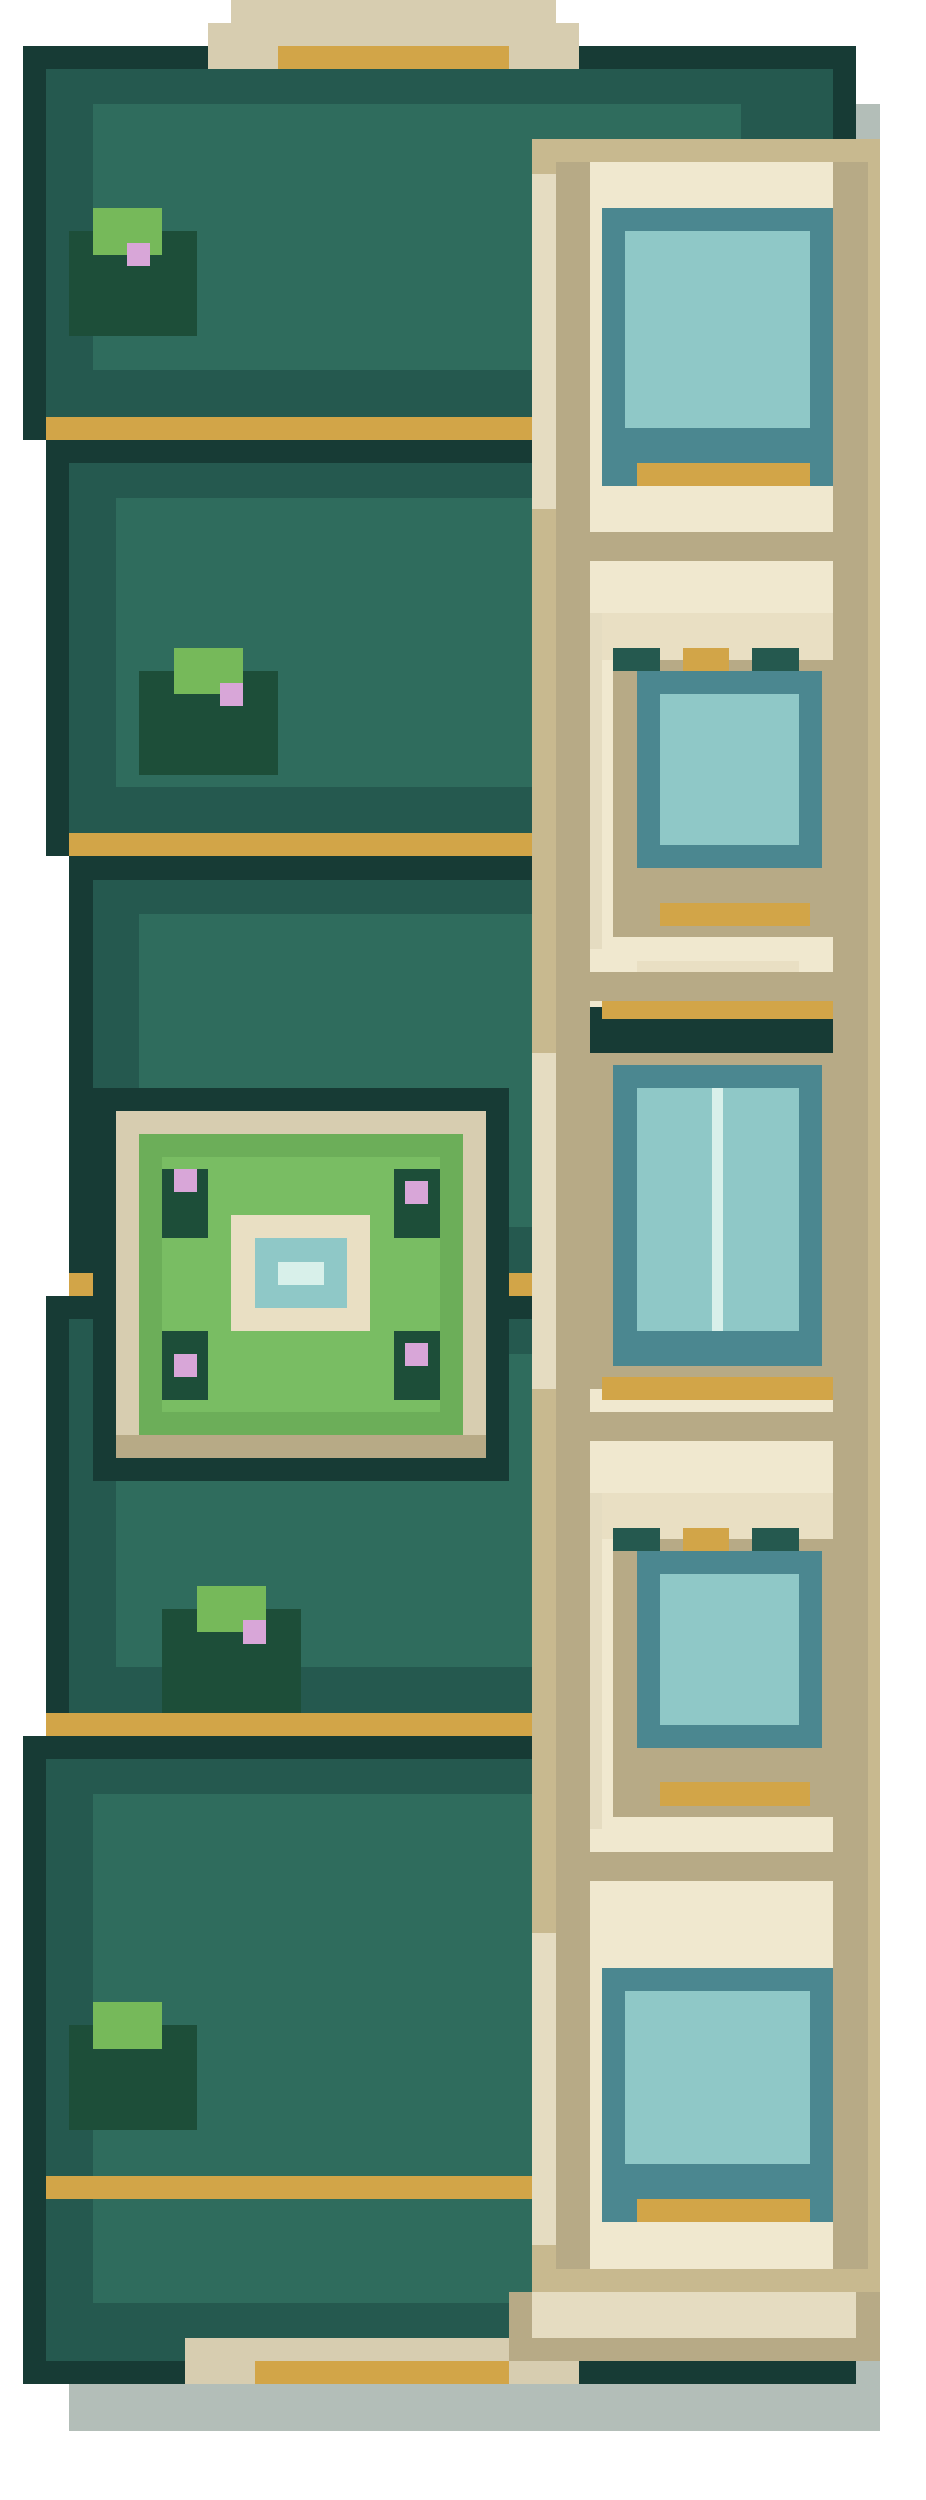
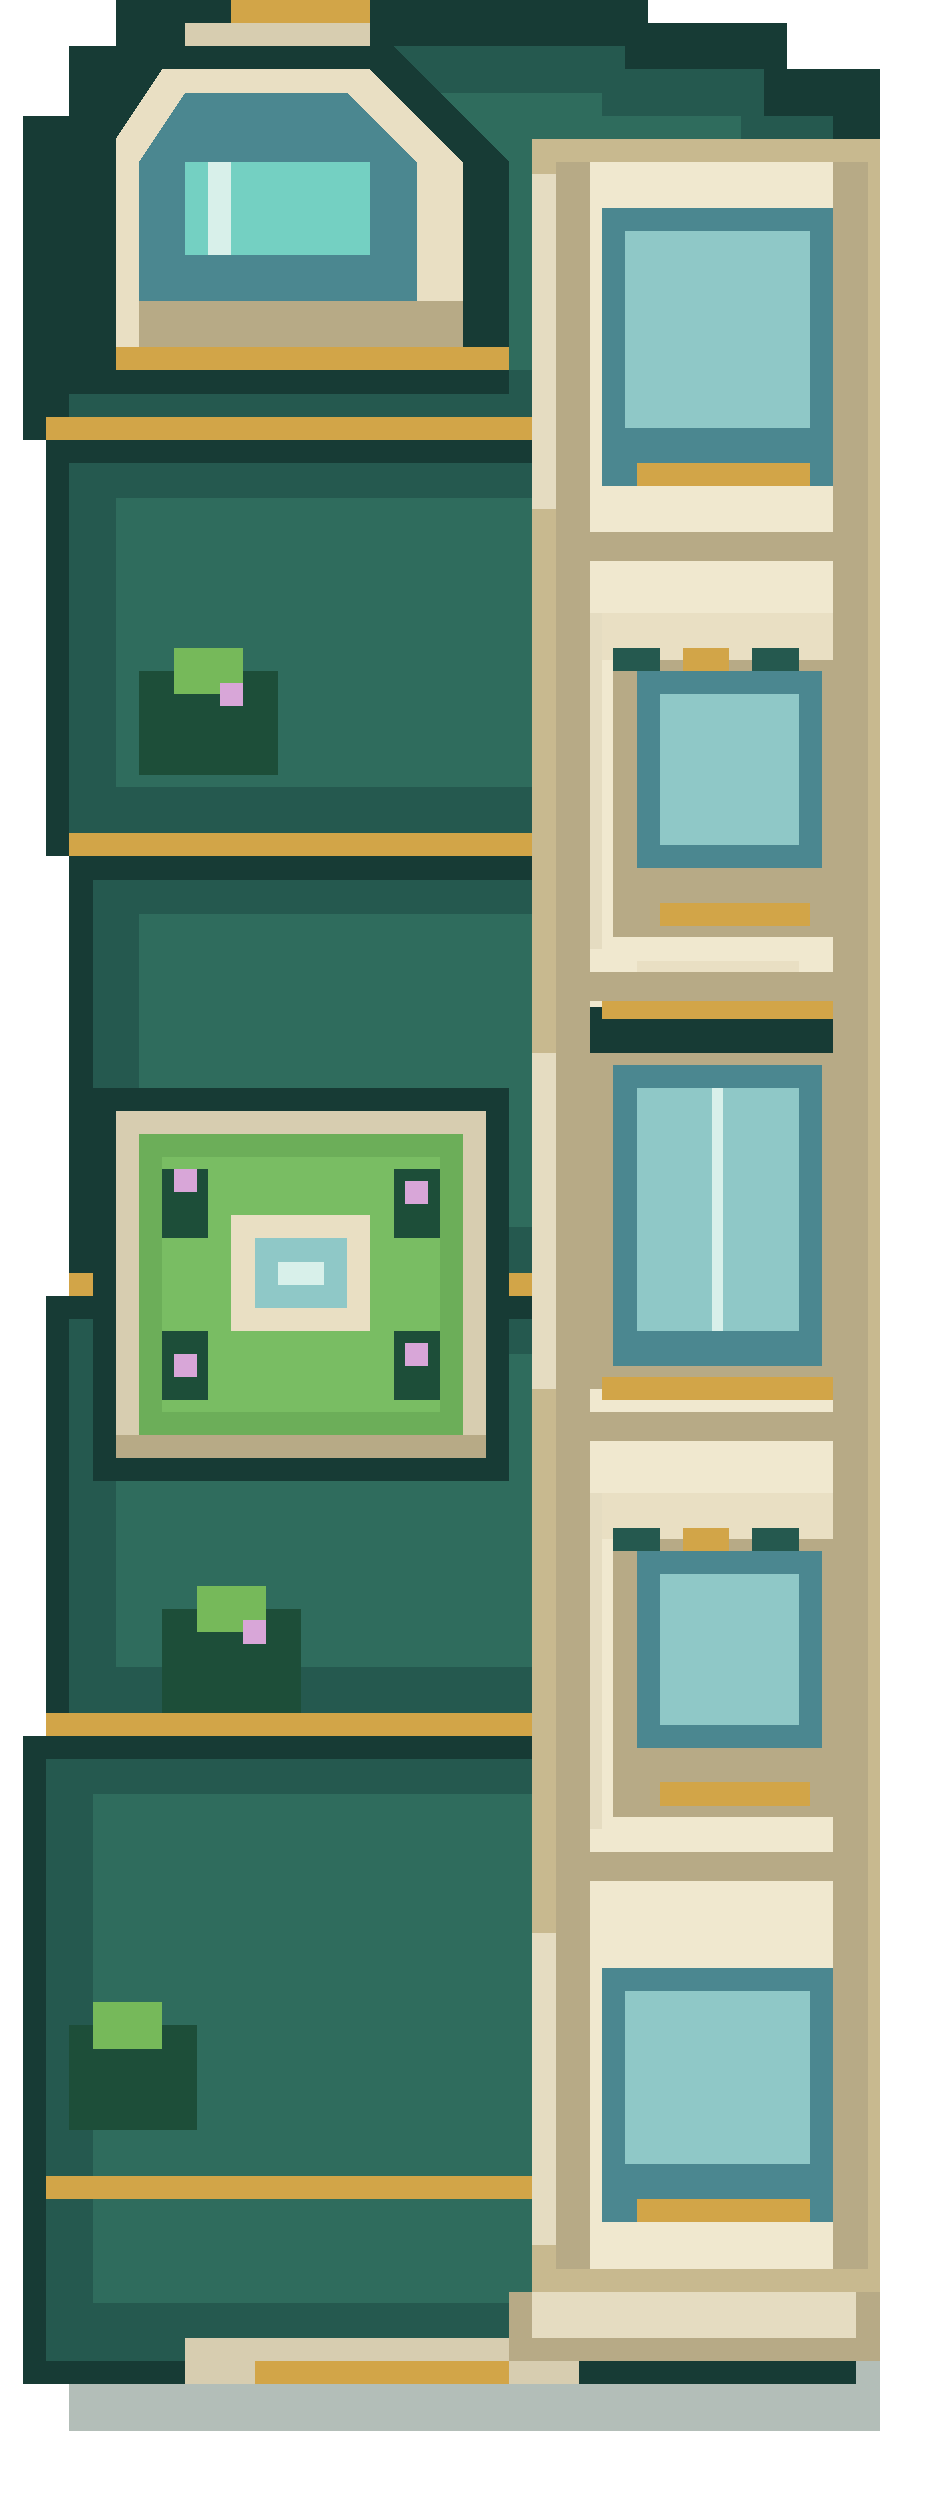
<svg xmlns="http://www.w3.org/2000/svg" width="160" height="432" viewBox="0 0 160 432" shape-rendering="crispEdges">
  <rect width="160" height="432" fill="none" />
  <rect x="12" y="18" width="140" height="402" fill="#244535" opacity=".35" />
-   <rect x="4" y="8" width="144" height="68" fill="#173b35" />
+   <path d="M20 0h92v4h24v8h16v64H4V20h8V8h8z" fill="#173b35" />
  <rect x="8" y="76" width="136" height="72" fill="#173b35" />
  <rect x="12" y="148" width="132" height="76" fill="#173b35" />
  <rect x="8" y="224" width="136" height="76" fill="#173b35" />
  <rect x="4" y="300" width="144" height="112" fill="#173b35" />
-   <rect x="8" y="12" width="136" height="60" fill="#25594f" />
+   <path d="M24 8h84v4h24v8h12v52H12V24h8V12h4z" fill="#25594f" />
  <rect x="12" y="80" width="128" height="64" fill="#25594f" />
  <rect x="16" y="152" width="124" height="68" fill="#25594f" />
  <rect x="12" y="228" width="128" height="68" fill="#25594f" />
  <rect x="8" y="304" width="136" height="104" fill="#25594f" />
  <g fill="#2f6c5d">
-     <rect x="16" y="18" width="112" height="46" />
+     <path d="M28 16h76v4h24v8h8v36H20V28h8z" />
    <rect x="20" y="86" width="104" height="50" />
    <rect x="24" y="158" width="96" height="54" />
    <rect x="20" y="234" width="104" height="54" />
    <rect x="16" y="310" width="112" height="88" />
  </g>
  <g fill="#d2a548">
    <rect x="8" y="72" width="136" height="4" />
    <rect x="12" y="144" width="132" height="4" />
    <rect x="12" y="220" width="132" height="4" />
    <rect x="8" y="296" width="136" height="4" />
    <rect x="8" y="376" width="136" height="4" />
  </g>
  <g fill="#d7cdb0">
-     <rect x="36" y="4" width="64" height="8" />
-     <rect x="40" y="0" width="56" height="4" />
    <rect x="32" y="404" width="68" height="8" />
  </g>
  <g fill="#d2a548">
-     <rect x="48" y="8" width="40" height="4" />
    <rect x="44" y="408" width="44" height="4" />
+   </g>
+   <g id="north-corner-endcap-v1">
+     <path d="M24 8h44l20 20v40H12V20z" fill="#173b35" />
+     <path d="M28 12h36l16 16v32H20V24z" fill="#e9dfc3" />
+     <path d="M32 16h28l12 12v24H24V28z" fill="#4b8790" />
+     <rect x="32" y="28" width="32" height="16" fill="#74d0c2" />
+     <rect x="36" y="28" width="4" height="16" fill="#d8f0ea" />
+     <rect x="24" y="52" width="56" height="8" fill="#b7aa86" />
+     <rect x="20" y="60" width="68" height="4" fill="#d2a548" />
+     <rect x="32" y="4" width="32" height="4" fill="#d7cdb0" />
+     <rect x="40" y="0" width="24" height="4" fill="#d2a548" />
  </g>
  <rect x="16" y="188" width="72" height="68" fill="#173b35" />
  <rect x="20" y="192" width="64" height="60" fill="#d7cdb0" />
  <rect x="24" y="196" width="56" height="52" fill="#6cae59" />
  <rect x="28" y="200" width="48" height="44" fill="#79bd63" />
  <rect x="40" y="210" width="24" height="20" fill="#e9dfc3" />
  <rect x="44" y="214" width="16" height="12" fill="#8fc8c7" />
  <rect x="48" y="218" width="8" height="4" fill="#d8f0ea" />
  <g fill="#1d4e39">
    <rect x="28" y="202" width="8" height="12" />
    <rect x="68" y="202" width="8" height="12" />
    <rect x="28" y="230" width="8" height="12" />
    <rect x="68" y="230" width="8" height="12" />
  </g>
  <g fill="#d8a6d8">
    <rect x="30" y="202" width="4" height="4" />
    <rect x="70" y="204" width="4" height="4" />
    <rect x="30" y="234" width="4" height="4" />
    <rect x="70" y="232" width="4" height="4" />
  </g>
  <rect x="20" y="248" width="64" height="4" fill="#b7aa86" />
  <rect x="92" y="24" width="60" height="372" fill="#c8b98f" />
  <rect x="96" y="28" width="52" height="364" fill="#f0e8cf" />
  <g fill="#e5dcc1">
    <rect x="92" y="30" width="8" height="58" />
    <rect x="96" y="106" width="8" height="58" />
    <rect x="92" y="182" width="8" height="58" />
    <rect x="96" y="258" width="8" height="58" />
    <rect x="92" y="334" width="8" height="54" />
  </g>
  <rect x="104" y="36" width="40" height="48" fill="#4b8790" />
  <rect x="108" y="40" width="32" height="34" fill="#8fc8c7" />
  <rect x="104" y="340" width="40" height="44" fill="#4b8790" />
  <rect x="108" y="344" width="32" height="30" fill="#8fc8c7" />
  <g>
    <rect x="106" y="108" width="40" height="54" fill="#b7aa86" />
    <rect x="110" y="116" width="32" height="34" fill="#4b8790" />
    <rect x="114" y="120" width="24" height="26" fill="#8fc8c7" />
    <rect x="104" y="106" width="42" height="8" fill="#e9dfc3" />
    <rect x="106" y="112" width="8" height="4" fill="#25594f" />
    <rect x="118" y="112" width="8" height="4" fill="#d2a548" />
    <rect x="130" y="112" width="8" height="4" fill="#25594f" />
    <rect x="106" y="260" width="40" height="54" fill="#b7aa86" />
    <rect x="110" y="268" width="32" height="34" fill="#4b8790" />
    <rect x="114" y="272" width="24" height="26" fill="#8fc8c7" />
    <rect x="104" y="258" width="42" height="8" fill="#e9dfc3" />
    <rect x="106" y="264" width="8" height="4" fill="#25594f" />
    <rect x="118" y="264" width="8" height="4" fill="#d2a548" />
    <rect x="130" y="264" width="8" height="4" fill="#25594f" />
  </g>
  <rect x="102" y="180" width="44" height="60" fill="#b7aa86" />
  <rect x="106" y="184" width="36" height="52" fill="#4b8790" />
  <rect x="110" y="188" width="13" height="42" fill="#8fc8c7" />
  <rect x="125" y="188" width="13" height="42" fill="#8fc8c7" />
  <rect x="123" y="188" width="2" height="42" fill="#d8f0ea" />
  <rect x="100" y="174" width="48" height="8" fill="#173b35" />
  <rect x="104" y="170" width="40" height="6" fill="#d2a548" />
  <rect x="110" y="166" width="28" height="4" fill="#e9dfc3" />
  <rect x="104" y="238" width="40" height="4" fill="#d2a548" />
  <g fill="#b7aa86">
    <rect x="96" y="28" width="6" height="364" />
    <rect x="144" y="28" width="6" height="364" />
    <rect x="98" y="92" width="48" height="5" />
    <rect x="98" y="168" width="48" height="5" />
    <rect x="98" y="244" width="48" height="5" />
    <rect x="98" y="320" width="48" height="5" />
  </g>
  <g fill="#d2a548">
    <rect x="110" y="80" width="30" height="4" />
    <rect x="114" y="156" width="26" height="4" />
    <rect x="114" y="308" width="26" height="4" />
    <rect x="110" y="380" width="30" height="4" />
  </g>
  <g fill="#1d4e39">
-     <rect x="12" y="40" width="22" height="18" />
    <rect x="24" y="116" width="24" height="18" />
    <rect x="28" y="278" width="24" height="18" />
    <rect x="12" y="350" width="22" height="18" />
  </g>
  <g fill="#76b95a">
-     <rect x="16" y="36" width="12" height="8" />
    <rect x="30" y="112" width="12" height="8" />
    <rect x="34" y="274" width="12" height="8" />
    <rect x="16" y="346" width="12" height="8" />
  </g>
  <g fill="#d8a6d8">
-     <rect x="22" y="42" width="4" height="4" />
    <rect x="38" y="118" width="4" height="4" />
    <rect x="42" y="280" width="4" height="4" />
  </g>
  <rect x="88" y="396" width="64" height="12" fill="#b7aa86" />
  <rect x="92" y="396" width="56" height="8" fill="#e5dcc1" />
</svg>
